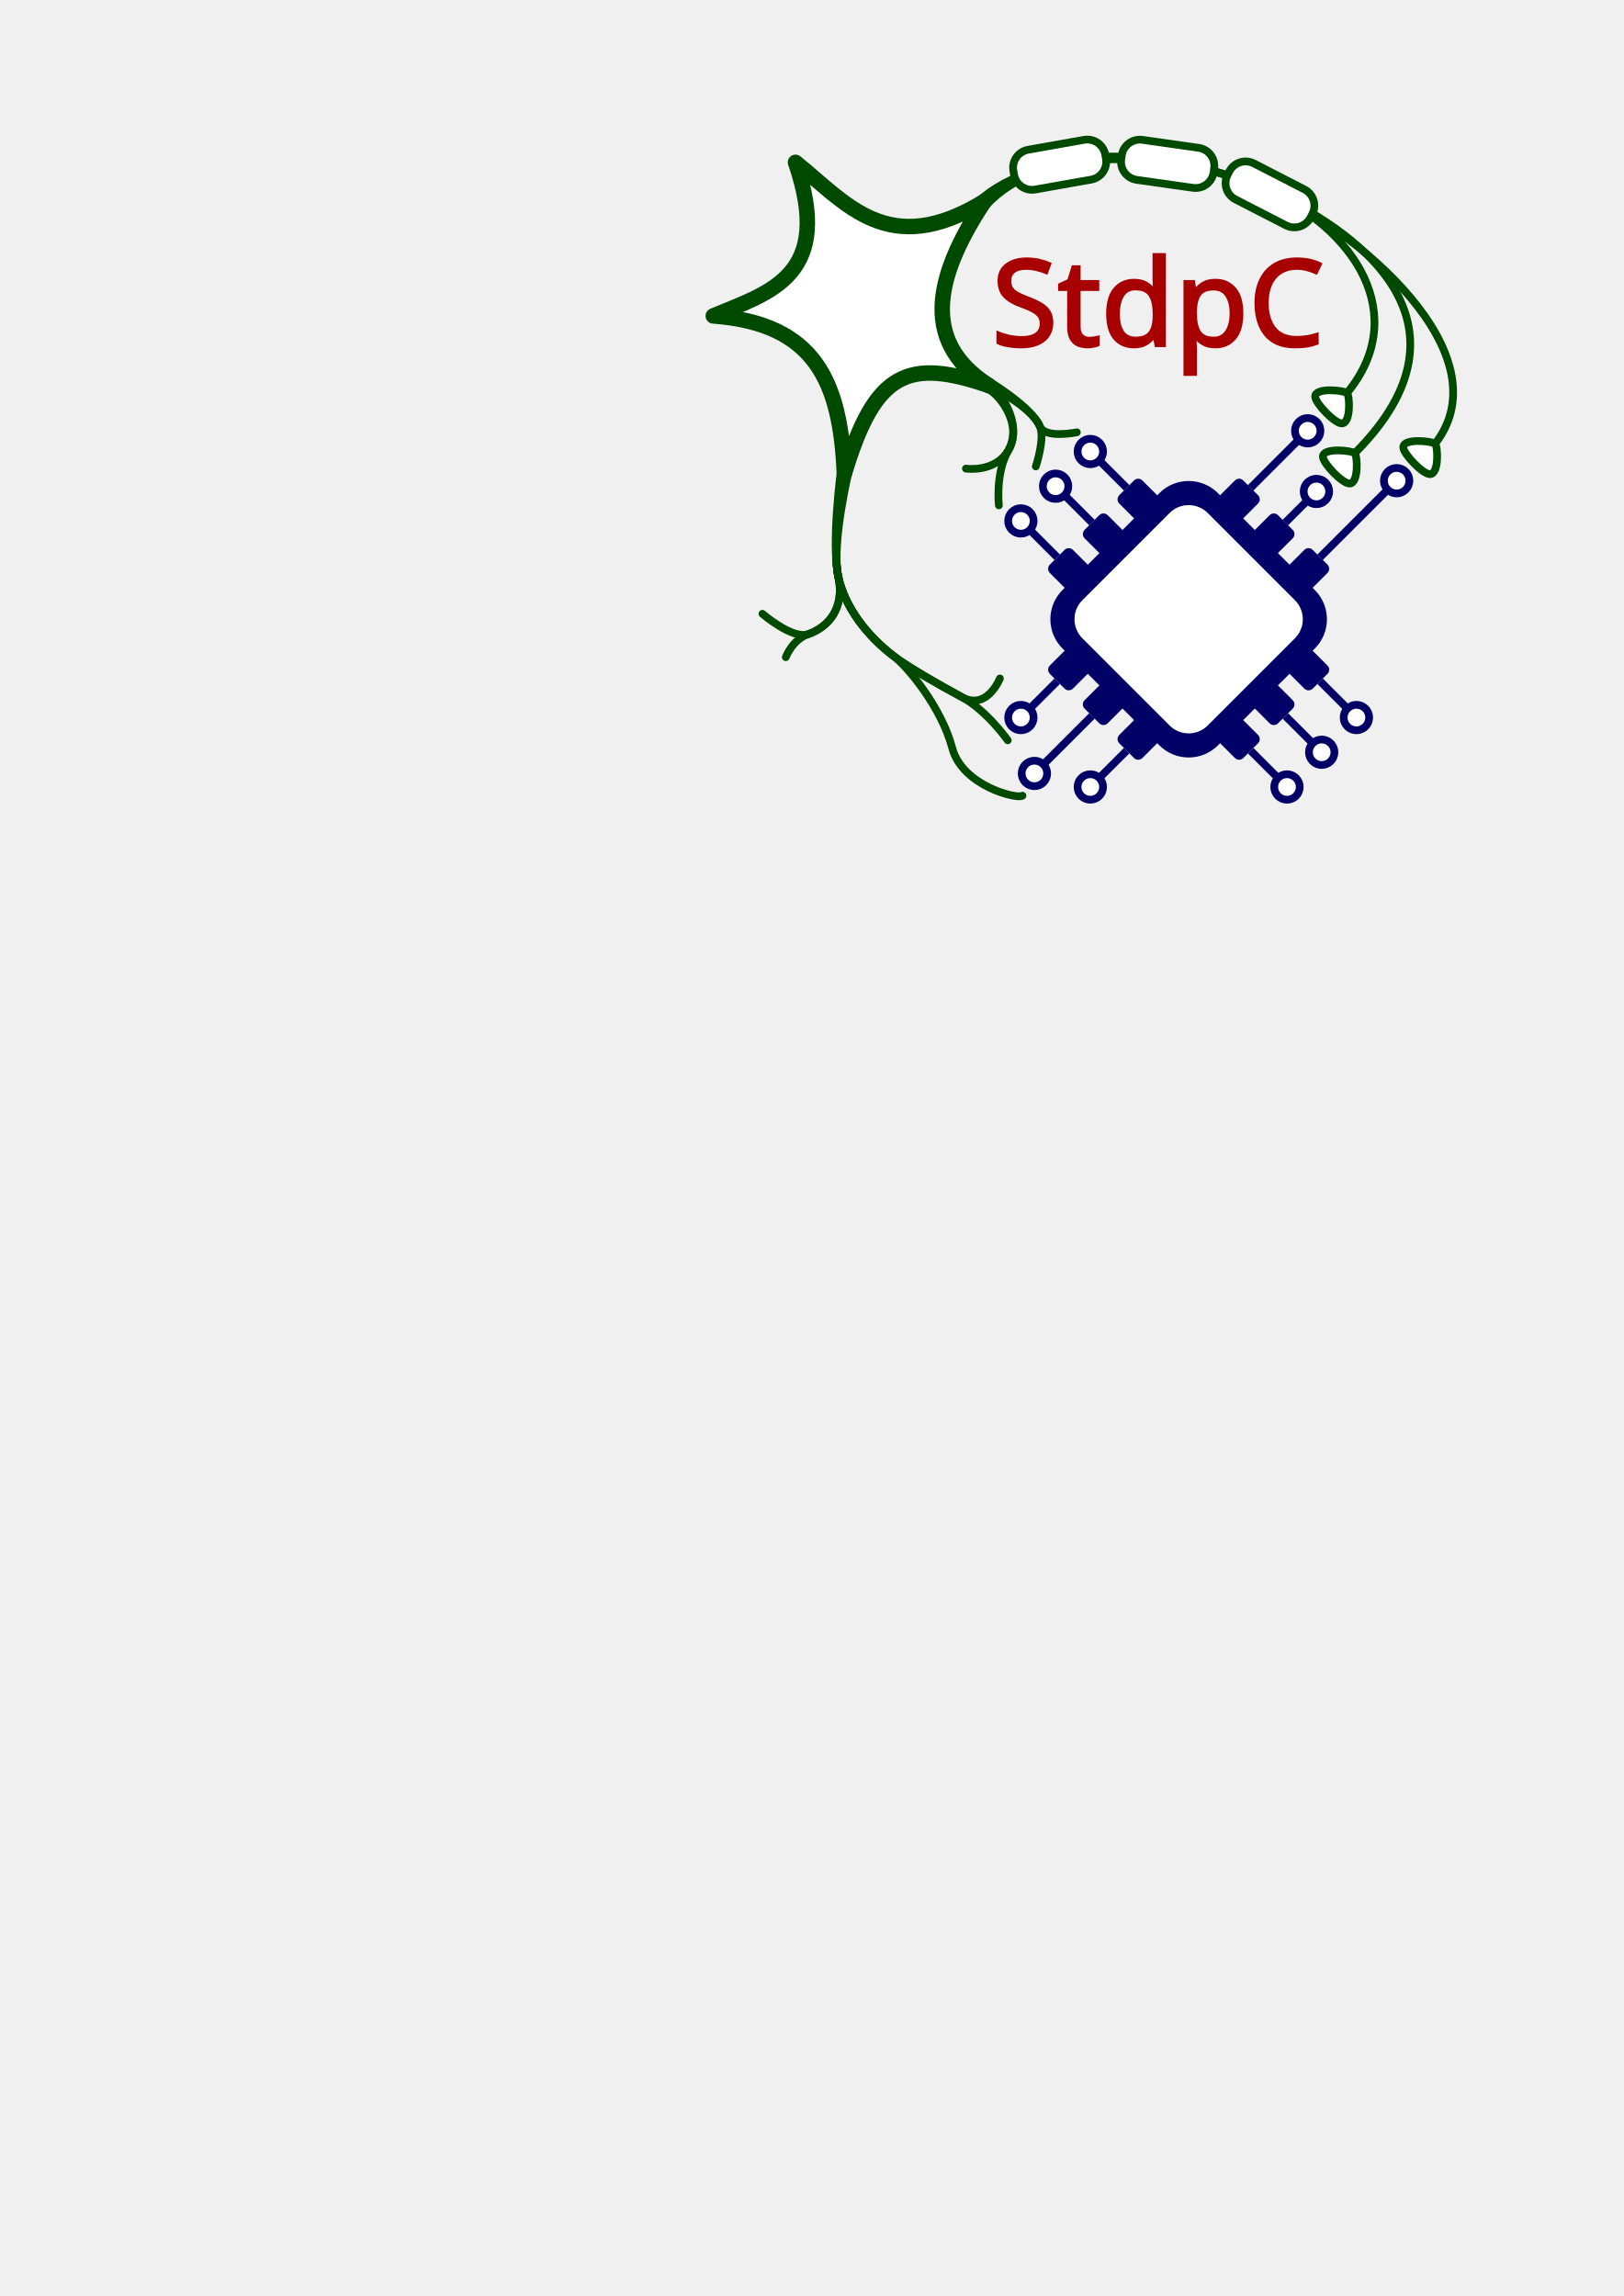
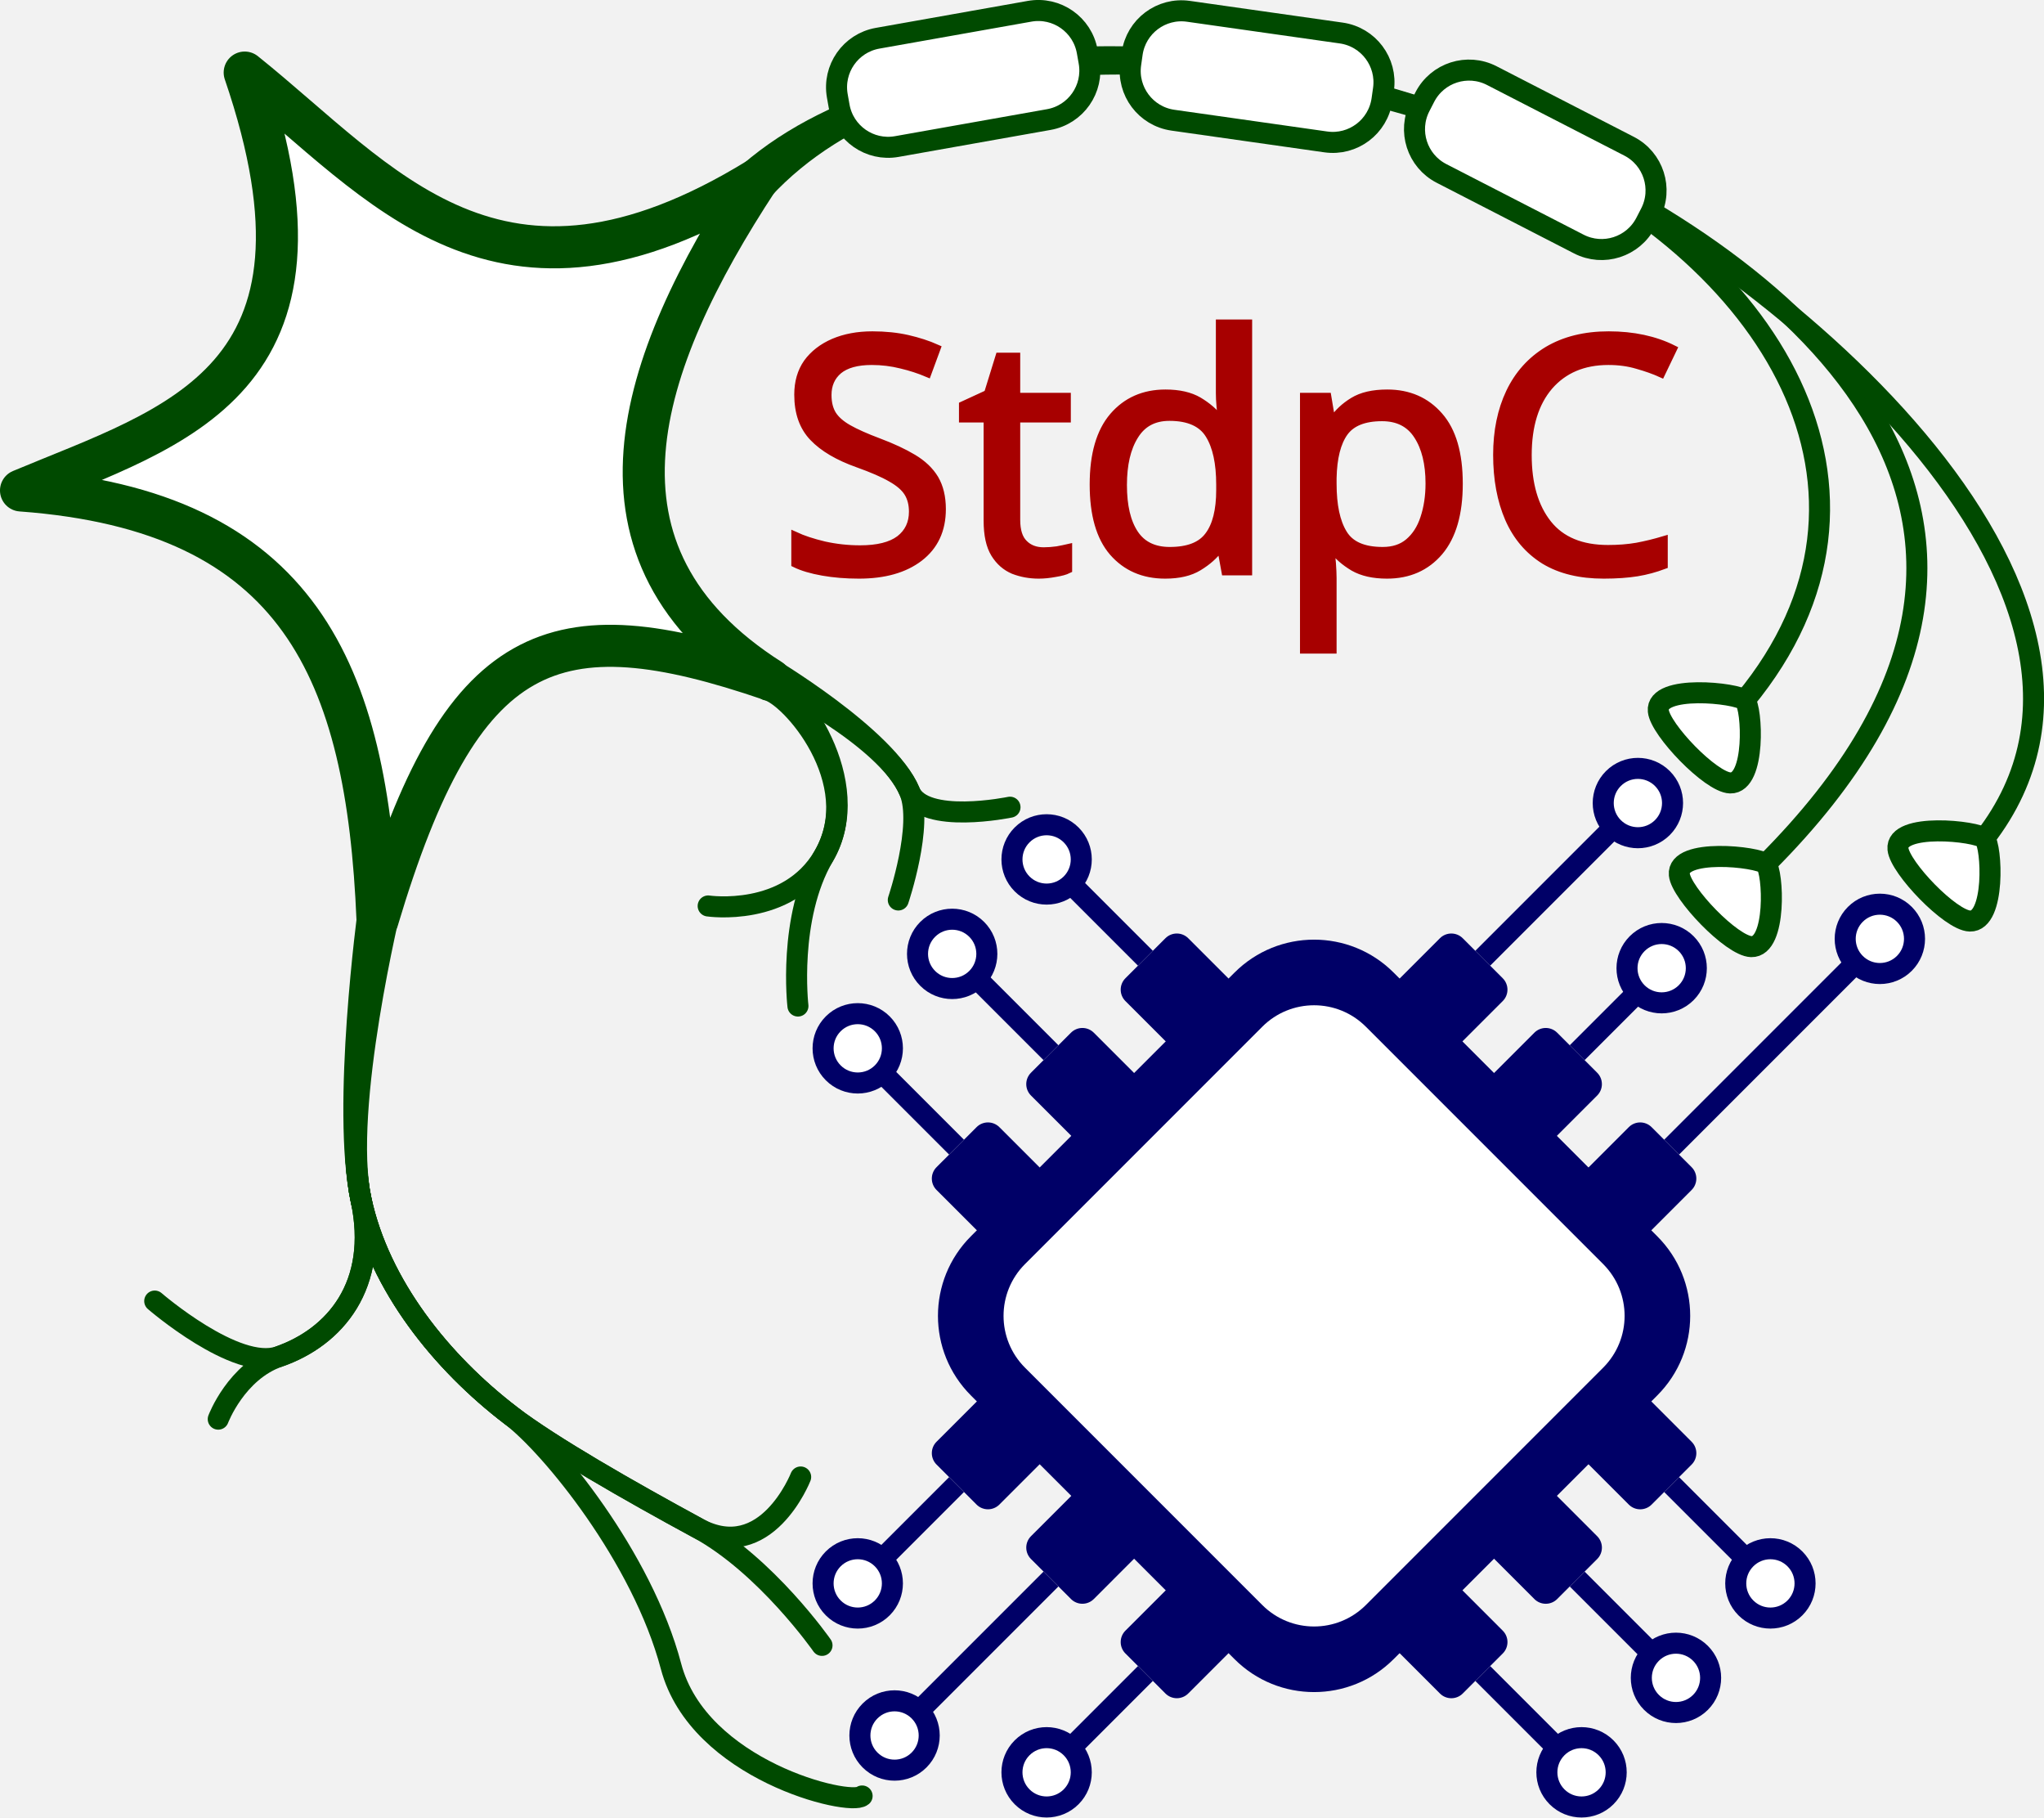
- <svg xmlns="http://www.w3.org/2000/svg" width="210mm" height="297mm" viewBox="0 0 210 297" version="1.1" id="svg8">
+ <svg xmlns="http://www.w3.org/2000/svg" width="97.188mm" height="86.393mm" viewBox="0 0 97.188 86.393" version="1.1" id="svg8">
  <defs id="defs2" />
-   <g id="layer1">
-     <g id="g1123" transform="rotate(-135,98.84736,87.46817)">
-       <rect style="fill:#000067;stroke-width:0.265;fill-opacity:1" id="rect14" width="28.426" height="28.426" x="51.033" y="117.274" ry="5.351" />
-       <rect style="fill:#ffffff;stroke-width:0.213" id="rect16" width="22.921" height="22.921" x="53.785" y="120.026" ry="3.483" />
-       <g id="g1378" style="fill:#000067;fill-opacity:1">
-         <rect style="fill:#000067;stroke-width:0.265;fill-opacity:1" id="rect18" width="4.224" height="4.537" x="63.134" y="113.796" ry="0.767" />
-         <rect style="fill:#000067;stroke-width:0.265;fill-opacity:1" id="rect22" width="4.224" height="4.537" x="69.484" y="113.796" ry="0.767" />
-         <rect style="fill:#000067;stroke-width:0.265;fill-opacity:1" id="rect24" width="4.224" height="4.537" x="56.784" y="113.796" ry="0.767" />
-         <rect style="fill:#000067;stroke-width:0.265;fill-opacity:1" id="rect858" width="4.224" height="4.537" x="63.134" y="144.641" ry="0.767" />
-         <rect style="fill:#000067;stroke-width:0.265;fill-opacity:1" id="rect860" width="4.224" height="4.537" x="69.484" y="144.641" ry="0.767" />
-         <rect style="fill:#000067;stroke-width:0.265;fill-opacity:1" id="rect862" width="4.224" height="4.537" x="56.784" y="144.641" ry="0.767" />
-         <rect style="fill:#000067;stroke-width:0.265;fill-opacity:1" id="rect868" width="4.224" height="4.537" x="129.375" y="-52.091" ry="0.767" transform="rotate(90)" />
-         <rect style="fill:#000067;stroke-width:0.265;fill-opacity:1" id="rect870" width="4.224" height="4.537" x="135.725" y="-52.091" ry="0.767" transform="rotate(90)" />
-         <rect style="fill:#000067;stroke-width:0.265;fill-opacity:1" id="rect872" width="4.224" height="4.537" x="123.025" y="-52.091" ry="0.767" transform="rotate(90)" />
-         <rect style="fill:#000067;stroke-width:0.265;fill-opacity:1" id="rect876" width="4.224" height="4.537" x="129.375" y="-82.937" ry="0.767" transform="rotate(90)" />
-         <rect style="fill:#000067;stroke-width:0.265;fill-opacity:1" id="rect878" width="4.224" height="4.537" x="135.725" y="-82.937" ry="0.767" transform="rotate(90)" />
-         <rect style="fill:#000067;stroke-width:0.265;fill-opacity:1" id="rect880" width="4.224" height="4.537" x="123.025" y="-82.937" ry="0.767" transform="rotate(90)" />
-       </g>
-       <g id="g1364" style="stroke:#000067;stroke-opacity:1">
-         <g id="g908" transform="rotate(180,65.24591,131.4869)" style="stroke:#000067;stroke-opacity:1">
-           <path style="fill:none;stroke:#000067;stroke-width:1;stroke-linecap:butt;stroke-linejoin:miter;stroke-miterlimit:4;stroke-dasharray:none;stroke-opacity:1" d="m 58.896,113.796 v -8.814" id="path904" />
-           <circle style="fill:#ffffff;stroke:#000067;stroke-width:1;stroke-linejoin:round;stroke-miterlimit:4;stroke-dasharray:none;stroke-opacity:1" id="circle906" cx="58.896" cy="103.363" r="1.648" />
+   <g id="layer1" transform="translate(-91.25145,-17.55171)">
+     <rect style="fill:#f2f2f2;stroke:none;stroke-width:0.32;stroke-linecap:round;stroke-linejoin:round;stroke-miterlimit:4;stroke-dasharray:none;stroke-opacity:1" id="rect915" width="97.188" height="86.393" x="91.251" y="17.552" ry="0" />
+     <g id="g1008">
+       <g id="g1123" transform="rotate(-135,98.84736,87.46817)">
+         <rect style="fill:#000067;fill-opacity:1;stroke-width:0.265" id="rect14" width="28.426" height="28.426" x="51.033" y="117.274" ry="5.351" />
+         <rect style="fill:#ffffff;stroke-width:0.213" id="rect16" width="22.921" height="22.921" x="53.785" y="120.026" ry="3.483" />
+         <g id="g1378" style="fill:#000067;fill-opacity:1">
+           <rect style="fill:#000067;fill-opacity:1;stroke-width:0.265" id="rect18" width="4.224" height="4.537" x="63.134" y="113.796" ry="0.767" />
+           <rect style="fill:#000067;fill-opacity:1;stroke-width:0.265" id="rect22" width="4.224" height="4.537" x="69.484" y="113.796" ry="0.767" />
+           <rect style="fill:#000067;fill-opacity:1;stroke-width:0.265" id="rect24" width="4.224" height="4.537" x="56.784" y="113.796" ry="0.767" />
+           <rect style="fill:#000067;fill-opacity:1;stroke-width:0.265" id="rect858" width="4.224" height="4.537" x="63.134" y="144.641" ry="0.767" />
+           <rect style="fill:#000067;fill-opacity:1;stroke-width:0.265" id="rect860" width="4.224" height="4.537" x="69.484" y="144.641" ry="0.767" />
+           <rect style="fill:#000067;fill-opacity:1;stroke-width:0.265" id="rect862" width="4.224" height="4.537" x="56.784" y="144.641" ry="0.767" />
+           <rect style="fill:#000067;fill-opacity:1;stroke-width:0.265" id="rect868" width="4.224" height="4.537" x="129.375" y="-52.091" ry="0.767" transform="rotate(90)" />
+           <rect style="fill:#000067;fill-opacity:1;stroke-width:0.265" id="rect870" width="4.224" height="4.537" x="135.725" y="-52.091" ry="0.767" transform="rotate(90)" />
+           <rect style="fill:#000067;fill-opacity:1;stroke-width:0.265" id="rect872" width="4.224" height="4.537" x="123.025" y="-52.091" ry="0.767" transform="rotate(90)" />
+           <rect style="fill:#000067;fill-opacity:1;stroke-width:0.265" id="rect876" width="4.224" height="4.537" x="129.375" y="-82.937" ry="0.767" transform="rotate(90)" />
+           <rect style="fill:#000067;fill-opacity:1;stroke-width:0.265" id="rect878" width="4.224" height="4.537" x="135.725" y="-82.937" ry="0.767" transform="rotate(90)" />
+           <rect style="fill:#000067;fill-opacity:1;stroke-width:0.265" id="rect880" width="4.224" height="4.537" x="123.025" y="-82.937" ry="0.767" transform="rotate(90)" />
        </g>
-         <g id="g914" transform="rotate(180,62.07091,131.4869)" style="stroke:#000067;stroke-opacity:1">
-           <path style="fill:none;stroke:#000067;stroke-width:1;stroke-linecap:butt;stroke-linejoin:miter;stroke-miterlimit:4;stroke-dasharray:none;stroke-opacity:1" d="m 58.896,113.796 v -4.062" id="path910" />
-           <circle style="fill:#ffffff;stroke:#000067;stroke-width:1;stroke-linejoin:round;stroke-miterlimit:4;stroke-dasharray:none;stroke-opacity:1" id="circle912" cx="58.896" cy="108.114" r="1.648" />
+         <g id="g1364" style="stroke:#000067;stroke-opacity:1">
+           <g id="g908" transform="rotate(180,65.24591,131.4869)" style="stroke:#000067;stroke-opacity:1">
+             <path style="fill:none;stroke:#000067;stroke-width:1;stroke-linecap:butt;stroke-linejoin:miter;stroke-miterlimit:4;stroke-dasharray:none;stroke-opacity:1" d="m 58.896,113.796 v -8.814" id="path904" />
+             <circle style="fill:#ffffff;stroke:#000067;stroke-width:1;stroke-linejoin:round;stroke-miterlimit:4;stroke-dasharray:none;stroke-opacity:1" id="circle906" cx="58.896" cy="103.363" r="1.648" />
+           </g>
+           <g id="g914" transform="rotate(180,62.07091,131.4869)" style="stroke:#000067;stroke-opacity:1">
+             <path style="fill:none;stroke:#000067;stroke-width:1;stroke-linecap:butt;stroke-linejoin:miter;stroke-miterlimit:4;stroke-dasharray:none;stroke-opacity:1" d="m 58.896,113.796 v -4.062" id="path910" />
+             <circle style="fill:#ffffff;stroke:#000067;stroke-width:1;stroke-linejoin:round;stroke-miterlimit:4;stroke-dasharray:none;stroke-opacity:1" id="circle912" cx="58.896" cy="108.114" r="1.648" />
+           </g>
+           <g id="g920" transform="rotate(180,58.89591,131.4869)" style="stroke:#000067;stroke-opacity:1">
+             <path style="fill:none;stroke:#000067;stroke-width:1;stroke-linecap:butt;stroke-linejoin:miter;stroke-miterlimit:4;stroke-dasharray:none;stroke-opacity:1" d="M 58.896,113.796 V 101.411" id="path916" />
+             <circle style="fill:#ffffff;stroke:#000067;stroke-width:1;stroke-linejoin:round;stroke-miterlimit:4;stroke-dasharray:none;stroke-opacity:1" id="circle918" cx="58.896" cy="99.792" r="1.648" />
+           </g>
+           <g id="g926" transform="rotate(-90,67.14047,129.5924)" style="stroke:#000067;stroke-opacity:1">
+             <path style="fill:none;stroke:#000067;stroke-width:1;stroke-linecap:butt;stroke-linejoin:miter;stroke-miterlimit:4;stroke-dasharray:none;stroke-opacity:1" d="m 58.896,110.006 v -5.024" id="path922" />
+             <circle style="fill:#ffffff;stroke:#000067;stroke-width:1;stroke-linejoin:round;stroke-miterlimit:4;stroke-dasharray:none;stroke-opacity:1" id="circle924" cx="58.896" cy="103.363" r="1.648" />
+           </g>
+           <g id="g932" transform="rotate(-90,63.96547,126.4174)" style="stroke:#000067;stroke-opacity:1">
+             <path style="fill:none;stroke:#000067;stroke-width:1;stroke-linecap:butt;stroke-linejoin:miter;stroke-miterlimit:4;stroke-dasharray:none;stroke-opacity:1" d="m 58.896,110.006 v -5.024" id="path928" />
+             <circle style="fill:#ffffff;stroke:#000067;stroke-width:1;stroke-linejoin:round;stroke-miterlimit:4;stroke-dasharray:none;stroke-opacity:1" id="circle930" cx="58.896" cy="103.363" r="1.648" />
+           </g>
+           <g id="g938" transform="rotate(-90,60.79046,123.2424)" style="stroke:#000067;stroke-opacity:1">
+             <path style="fill:none;stroke:#000067;stroke-width:1;stroke-linecap:butt;stroke-linejoin:miter;stroke-miterlimit:4;stroke-dasharray:none;stroke-opacity:1" d="m 58.896,110.006 v -5.024" id="path934" />
+             <circle style="fill:#ffffff;stroke:#000067;stroke-width:1;stroke-linejoin:round;stroke-miterlimit:4;stroke-dasharray:none;stroke-opacity:1" id="circle936" cx="58.896" cy="103.363" r="1.648" />
+           </g>
+           <g id="g989" transform="rotate(90,63.35135,129.5924)" style="stroke:#000067;stroke-opacity:1">
+             <path style="fill:none;stroke:#000067;stroke-width:1;stroke-linecap:butt;stroke-linejoin:miter;stroke-miterlimit:4;stroke-dasharray:none;stroke-opacity:1" d="m 58.896,110.006 v -5.024" id="path985" />
+             <circle style="fill:#ffffff;stroke:#000067;stroke-width:1;stroke-linejoin:round;stroke-miterlimit:4;stroke-dasharray:none;stroke-opacity:1" id="circle987" cx="58.896" cy="103.363" r="1.648" />
+           </g>
+           <g id="g995" transform="rotate(90,60.17636,132.7674)" style="stroke:#000067;stroke-opacity:1">
+             <path style="fill:none;stroke:#000067;stroke-width:1;stroke-linecap:butt;stroke-linejoin:miter;stroke-miterlimit:4;stroke-dasharray:none;stroke-opacity:1" d="m 58.896,110.006 v -5.024" id="path991" />
+             <circle style="fill:#ffffff;stroke:#000067;stroke-width:1;stroke-linejoin:round;stroke-miterlimit:4;stroke-dasharray:none;stroke-opacity:1" id="circle993" cx="58.896" cy="103.363" r="1.648" />
+           </g>
+           <g id="g1001" transform="rotate(90,57.00135,135.9424)" style="stroke:#000067;stroke-opacity:1">
+             <path style="fill:none;stroke:#000067;stroke-width:1;stroke-linecap:butt;stroke-linejoin:miter;stroke-miterlimit:4;stroke-dasharray:none;stroke-opacity:1" d="m 58.896,110.006 v -5.024" id="path997" />
+             <circle style="fill:#ffffff;stroke:#000067;stroke-width:1;stroke-linejoin:round;stroke-miterlimit:4;stroke-dasharray:none;stroke-opacity:1" id="circle999" cx="58.896" cy="103.363" r="1.648" />
+           </g>
+           <g id="g1015" transform="translate(1.1920929e-6,3.789109)" style="stroke:#000067;stroke-opacity:1">
+             <path style="fill:none;stroke:#000067;stroke-width:1;stroke-linecap:butt;stroke-linejoin:miter;stroke-miterlimit:4;stroke-dasharray:none;stroke-opacity:1" d="m 58.896,110.006 v -5.024" id="path1011" />
+             <circle style="fill:#ffffff;stroke:#000067;stroke-width:1;stroke-linejoin:round;stroke-miterlimit:4;stroke-dasharray:none;stroke-opacity:1" id="circle1013" cx="58.896" cy="103.363" r="1.648" />
+           </g>
+           <g id="g1021" transform="translate(6.350011,3.789099)" style="stroke:#000067;stroke-opacity:1">
+             <path style="fill:none;stroke:#000067;stroke-width:1;stroke-linecap:butt;stroke-linejoin:miter;stroke-miterlimit:4;stroke-dasharray:none;stroke-opacity:1" d="m 58.896,110.006 -6e-6,-8.902" id="path1017" />
+             <circle style="fill:#ffffff;stroke:#000067;stroke-width:1;stroke-linejoin:round;stroke-miterlimit:4;stroke-dasharray:none;stroke-opacity:1" id="circle1019" cx="58.896" cy="99.488" r="1.648" />
+           </g>
+           <g id="g1027" transform="translate(12.70001,3.789099)" style="stroke:#000067;stroke-opacity:1">
+             <path style="fill:none;stroke:#000067;stroke-width:1;stroke-linecap:butt;stroke-linejoin:miter;stroke-miterlimit:4;stroke-dasharray:none;stroke-opacity:1" d="m 58.896,110.006 v -5.024" id="path1023" />
+             <circle style="fill:#ffffff;stroke:#000067;stroke-width:1;stroke-linejoin:round;stroke-miterlimit:4;stroke-dasharray:none;stroke-opacity:1" id="circle1025" cx="58.896" cy="103.363" r="1.648" />
+           </g>
        </g>
-         <g id="g920" transform="rotate(180,58.89591,131.4869)" style="stroke:#000067;stroke-opacity:1">
-           <path style="fill:none;stroke:#000067;stroke-width:1;stroke-linecap:butt;stroke-linejoin:miter;stroke-miterlimit:4;stroke-dasharray:none;stroke-opacity:1" d="M 58.896,113.796 V 101.411" id="path916" />
-           <circle style="fill:#ffffff;stroke:#000067;stroke-width:1;stroke-linejoin:round;stroke-miterlimit:4;stroke-dasharray:none;stroke-opacity:1" id="circle918" cx="58.896" cy="99.792" r="1.648" />
-         </g>
-         <g id="g926" transform="rotate(-90,67.14047,129.5924)" style="stroke:#000067;stroke-opacity:1">
-           <path style="fill:none;stroke:#000067;stroke-width:1;stroke-linecap:butt;stroke-linejoin:miter;stroke-miterlimit:4;stroke-dasharray:none;stroke-opacity:1" d="m 58.896,110.006 v -5.024" id="path922" />
-           <circle style="fill:#ffffff;stroke:#000067;stroke-width:1;stroke-linejoin:round;stroke-miterlimit:4;stroke-dasharray:none;stroke-opacity:1" id="circle924" cx="58.896" cy="103.363" r="1.648" />
-         </g>
-         <g id="g932" transform="rotate(-90,63.96547,126.4174)" style="stroke:#000067;stroke-opacity:1">
-           <path style="fill:none;stroke:#000067;stroke-width:1;stroke-linecap:butt;stroke-linejoin:miter;stroke-miterlimit:4;stroke-dasharray:none;stroke-opacity:1" d="m 58.896,110.006 v -5.024" id="path928" />
-           <circle style="fill:#ffffff;stroke:#000067;stroke-width:1;stroke-linejoin:round;stroke-miterlimit:4;stroke-dasharray:none;stroke-opacity:1" id="circle930" cx="58.896" cy="103.363" r="1.648" />
-         </g>
-         <g id="g938" transform="rotate(-90,60.79046,123.2424)" style="stroke:#000067;stroke-opacity:1">
-           <path style="fill:none;stroke:#000067;stroke-width:1;stroke-linecap:butt;stroke-linejoin:miter;stroke-miterlimit:4;stroke-dasharray:none;stroke-opacity:1" d="m 58.896,110.006 v -5.024" id="path934" />
-           <circle style="fill:#ffffff;stroke:#000067;stroke-width:1;stroke-linejoin:round;stroke-miterlimit:4;stroke-dasharray:none;stroke-opacity:1" id="circle936" cx="58.896" cy="103.363" r="1.648" />
-         </g>
-         <g id="g989" transform="rotate(90,63.35135,129.5924)" style="stroke:#000067;stroke-opacity:1">
-           <path style="fill:none;stroke:#000067;stroke-width:1;stroke-linecap:butt;stroke-linejoin:miter;stroke-miterlimit:4;stroke-dasharray:none;stroke-opacity:1" d="m 58.896,110.006 v -5.024" id="path985" />
-           <circle style="fill:#ffffff;stroke:#000067;stroke-width:1;stroke-linejoin:round;stroke-miterlimit:4;stroke-dasharray:none;stroke-opacity:1" id="circle987" cx="58.896" cy="103.363" r="1.648" />
-         </g>
-         <g id="g995" transform="rotate(90,60.17636,132.7674)" style="stroke:#000067;stroke-opacity:1">
-           <path style="fill:none;stroke:#000067;stroke-width:1;stroke-linecap:butt;stroke-linejoin:miter;stroke-miterlimit:4;stroke-dasharray:none;stroke-opacity:1" d="m 58.896,110.006 v -5.024" id="path991" />
-           <circle style="fill:#ffffff;stroke:#000067;stroke-width:1;stroke-linejoin:round;stroke-miterlimit:4;stroke-dasharray:none;stroke-opacity:1" id="circle993" cx="58.896" cy="103.363" r="1.648" />
-         </g>
-         <g id="g1001" transform="rotate(90,57.00135,135.9424)" style="stroke:#000067;stroke-opacity:1">
-           <path style="fill:none;stroke:#000067;stroke-width:1;stroke-linecap:butt;stroke-linejoin:miter;stroke-miterlimit:4;stroke-dasharray:none;stroke-opacity:1" d="m 58.896,110.006 v -5.024" id="path997" />
-           <circle style="fill:#ffffff;stroke:#000067;stroke-width:1;stroke-linejoin:round;stroke-miterlimit:4;stroke-dasharray:none;stroke-opacity:1" id="circle999" cx="58.896" cy="103.363" r="1.648" />
-         </g>
-         <g id="g1015" transform="translate(1.1920929e-6,3.789109)" style="stroke:#000067;stroke-opacity:1">
-           <path style="fill:none;stroke:#000067;stroke-width:1;stroke-linecap:butt;stroke-linejoin:miter;stroke-miterlimit:4;stroke-dasharray:none;stroke-opacity:1" d="m 58.896,110.006 v -5.024" id="path1011" />
-           <circle style="fill:#ffffff;stroke:#000067;stroke-width:1;stroke-linejoin:round;stroke-miterlimit:4;stroke-dasharray:none;stroke-opacity:1" id="circle1013" cx="58.896" cy="103.363" r="1.648" />
-         </g>
-         <g id="g1021" transform="translate(6.350011,3.789099)" style="stroke:#000067;stroke-opacity:1">
-           <path style="fill:none;stroke:#000067;stroke-width:1;stroke-linecap:butt;stroke-linejoin:miter;stroke-miterlimit:4;stroke-dasharray:none;stroke-opacity:1" d="m 58.896,110.006 -6e-6,-8.902" id="path1017" />
-           <circle style="fill:#ffffff;stroke:#000067;stroke-width:1;stroke-linejoin:round;stroke-miterlimit:4;stroke-dasharray:none;stroke-opacity:1" id="circle1019" cx="58.896" cy="99.488" r="1.648" />
-         </g>
-         <g id="g1027" transform="translate(12.70001,3.789099)" style="stroke:#000067;stroke-opacity:1">
-           <path style="fill:none;stroke:#000067;stroke-width:1;stroke-linecap:butt;stroke-linejoin:miter;stroke-miterlimit:4;stroke-dasharray:none;stroke-opacity:1" d="m 58.896,110.006 v -5.024" id="path1023" />
-           <circle style="fill:#ffffff;stroke:#000067;stroke-width:1;stroke-linejoin:round;stroke-miterlimit:4;stroke-dasharray:none;stroke-opacity:1" id="circle1025" cx="58.896" cy="103.363" r="1.648" />
+         <g id="g1226" style="stroke:#004a00;stroke-opacity:1">
+           <path style="fill:#ffffff;stroke:#004a00;stroke-width:2;stroke-linecap:butt;stroke-linejoin:round;stroke-miterlimit:4;stroke-dasharray:none;stroke-opacity:1" d="m 110.044,113.309 c 8.709,8.008 16.367,11.128 26.421,2.448 -3.008,7.342 -7.428,14.725 6.525,21.566 -8.292,0.917 -17.442,-0.487 -20.835,13.71 -2.143,-10.34 -6.365,-18.871 -17.261,-16.441 9.841,-4.821 11.753,-9.056 5.149,-21.282 z" id="path28" />
+           <g id="g1178" style="stroke:#004a00;stroke-opacity:1">
+             <g id="g1157" style="stroke:#004a00;stroke-opacity:1">
+               <g id="g1142" style="stroke:#004a00;stroke-opacity:1">
+                 <path style="fill:none;stroke:#004a00;stroke-width:1;stroke-linecap:round;stroke-linejoin:miter;stroke-miterlimit:4;stroke-dasharray:none;stroke-opacity:1" d="m 122.155,151.032 c 0.42,10.656 -11.638,21.552 -24.107,26.592 -12.468,5.041 -32.803,8.109 -32.803,-15.76" id="path967" />
+                 <path style="fill:#ffffff;stroke:#004a00;stroke-width:1;stroke-linecap:butt;stroke-linejoin:miter;stroke-miterlimit:4;stroke-dasharray:none;stroke-opacity:1" d="m 65.246,161.865 c -0.505,0.005 -3.175,-2.431 -2.289,-3.267 0.674,-0.636 4.149,-0.561 4.838,0 0.996,0.811 -2.043,3.261 -2.55,3.267 z" id="path969" />
+               </g>
+               <g id="g1146" style="stroke:#004a00;stroke-opacity:1">
+                 <path style="fill:none;stroke:#004a00;stroke-width:1;stroke-linecap:round;stroke-linejoin:miter;stroke-miterlimit:4;stroke-dasharray:none;stroke-opacity:1" d="m 121.631,150.818 c 0.42,10.656 -11.114,21.766 -23.582,26.807 -12.468,5.041 -25.376,1.801 -26.593,-10.965" id="path958" />
+                 <path style="fill:#ffffff;stroke:#004a00;stroke-width:1;stroke-linecap:butt;stroke-linejoin:miter;stroke-miterlimit:4;stroke-dasharray:none;stroke-opacity:1" d="m 71.455,166.66 c -0.505,0.005 -3.175,-2.431 -2.289,-3.267 0.674,-0.636 4.149,-0.561 4.838,0 0.996,0.811 -2.043,3.261 -2.55,3.267 z" id="path971" />
+               </g>
+               <g id="g1138" style="stroke:#004a00;stroke-opacity:1">
+                 <path style="fill:none;stroke:#004a00;stroke-width:1;stroke-linecap:round;stroke-linejoin:miter;stroke-miterlimit:4;stroke-dasharray:none;stroke-opacity:1" d="m 122.692,149.41 c 0.42,10.656 -12.175,23.174 -24.643,28.215 -12.468,5.041 -37.455,7.014 -39.293,-7.549" id="path973" />
+                 <path style="fill:#ffffff;stroke:#004a00;stroke-width:1;stroke-linecap:butt;stroke-linejoin:miter;stroke-miterlimit:4;stroke-dasharray:none;stroke-opacity:1" d="m 58.755,170.076 c -0.505,0.005 -3.175,-2.431 -2.289,-3.267 0.674,-0.636 4.149,-0.561 4.838,0 0.996,0.811 -2.043,3.261 -2.55,3.267 z" id="path975" />
+               </g>
+             </g>
+             <g id="g1162" style="stroke:#004a00;stroke-opacity:1">
+               <rect style="fill:#ffffff;stroke:#004a00;stroke-width:1;stroke-linecap:round;stroke-linejoin:round;stroke-miterlimit:4;stroke-dasharray:none;stroke-opacity:1" id="rect977" width="12.069" height="5.228" x="-70.307" y="186.983" ry="2.364" transform="rotate(-55.06287)" />
+               <rect style="fill:#ffffff;stroke:#004a00;stroke-width:1;stroke-linecap:round;stroke-linejoin:round;stroke-miterlimit:4;stroke-dasharray:none;stroke-opacity:1" id="rect979" width="12.069" height="5.228" x="-21.878" y="199.644" ry="2.364" transform="rotate(-36.91563)" />
+               <rect style="fill:#ffffff;stroke:#004a00;stroke-width:1;stroke-linecap:round;stroke-linejoin:round;stroke-miterlimit:4;stroke-dasharray:none;stroke-opacity:1" id="rect981" width="12.069" height="5.228" x="31.694" y="196.201" ry="2.364" transform="rotate(-17.78952)" />
+             </g>
+           </g>
+           <g id="g1190" style="stroke:#004a00;stroke-opacity:1">
+             <path style="fill:none;stroke:#004a00;stroke-width:1;stroke-linecap:round;stroke-linejoin:round;stroke-miterlimit:4;stroke-dasharray:none;stroke-opacity:1" d="m 104.895,134.591 c 0,0 -5.815,1.996 -8.428,0.92 -1.597,-0.657 -3.263,-4.024 -3.263,-4.024" id="path1035" />
+             <path style="fill:none;stroke:#004a00;stroke-width:1;stroke-linecap:round;stroke-linejoin:round;stroke-miterlimit:4;stroke-dasharray:none;stroke-opacity:1" d="m 105.505,134.932 c 0,0 -6.425,1.655 -9.038,0.579 -1.597,-0.657 -3.9,2.85 -3.9,2.85" id="path1037" />
+             <path style="fill:none;stroke:#004a00;stroke-width:1;stroke-linecap:round;stroke-linejoin:round;stroke-miterlimit:4;stroke-dasharray:none;stroke-opacity:1" d="m 104.895,134.591 c -0.914,0.63 -6.671,-0.176 -7.71,-4.14 -0.86,-3.281 -4.171,-5.903 -4.171,-5.903" id="path1039" />
+             <path style="fill:none;stroke:#004a00;stroke-width:1;stroke-linecap:round;stroke-linejoin:round;stroke-miterlimit:4;stroke-dasharray:none;stroke-opacity:1" d="m 104.69,134.121 c -0.914,0.63 -6.466,0.294 -7.505,-3.669 -0.86,-3.281 2.21,-5.559 2.21,-5.559" id="path1041" />
+           </g>
+           <g id="g1197" style="stroke:#004a00;stroke-opacity:1">
+             <path style="fill:none;stroke:#004a00;stroke-width:1;stroke-linecap:round;stroke-linejoin:round;stroke-miterlimit:4;stroke-dasharray:none;stroke-opacity:1" d="m 110.044,113.309 c 0,0 -5.119,-7.549 -8.852,-9.961 -3.498,-2.26 -8.168,-2.768 -12.296,-2.215 -2.388,0.32 -6.525,1.45 -10.063,2.5 -3.539,1.05 -8.119,0.234 -8.119,0.234" id="path1007" />
+             <path style="fill:none;stroke:#004a00;stroke-width:1;stroke-linecap:round;stroke-linejoin:round;stroke-miterlimit:4;stroke-dasharray:none;stroke-opacity:1" d="m 110.142,114.365 c 0,0 -5.217,-8.605 -8.951,-11.017 -3.498,-2.26 -8.168,-2.768 -12.296,-2.215 -2.388,0.32 -6.525,1.45 -10.063,2.5 -3.539,1.05 -1.74,5.176 -1.74,5.176" id="path1029" />
+             <path style="fill:none;stroke:#004a00;stroke-width:1;stroke-linecap:round;stroke-linejoin:round;stroke-miterlimit:4;stroke-dasharray:none;stroke-opacity:1" d="m 110.044,113.309 c 0,0 -5.119,-7.549 -8.852,-9.961 -3.498,-2.26 -8.168,-2.768 -12.296,-2.215 -2.388,0.32 -9.169,-0.345 -13.811,-3.047 -4.417,-2.571 -10.716,1.29 -10.781,2.067" id="path1031" />
+             <path style="fill:none;stroke:#004a00;stroke-width:1;stroke-linecap:round;stroke-linejoin:round;stroke-miterlimit:4;stroke-dasharray:none;stroke-opacity:1" d="m 110.699,113.348 c 0,0 -5.774,-7.588 -9.507,-10.001 -3.498,-2.26 -3.734,-5.506 -2.512,-8.03 0.94,-1.941 6.042,-2.312 6.042,-2.312" id="path1045" />
+             <path style="fill:none;stroke:#004a00;stroke-width:1;stroke-linecap:round;stroke-linejoin:round;stroke-miterlimit:4;stroke-dasharray:none;stroke-opacity:1" d="m 110.044,113.309 c 0,0 -5.119,-7.549 -8.852,-9.961 -3.498,-2.26 -3.734,-5.506 -2.512,-8.03 0.94,-1.941 -0.062,-4.146 -0.062,-4.146" id="path1047" />
+           </g>
        </g>
      </g>
-       <g id="g1226" style="stroke:#004a00;stroke-opacity:1">
-         <path style="fill:#ffffff;stroke:#004a00;stroke-width:2;stroke-linecap:butt;stroke-linejoin:round;stroke-miterlimit:4;stroke-dasharray:none;stroke-opacity:1" d="m 110.044,113.309 c 8.709,8.008 16.367,11.128 26.421,2.448 -3.008,7.342 -7.428,14.725 6.525,21.566 -8.292,0.917 -17.442,-0.487 -20.835,13.71 -2.143,-10.34 -6.365,-18.871 -17.261,-16.441 9.841,-4.821 11.753,-9.056 5.149,-21.282 z" id="path28" />
-         <g id="g1178" style="stroke:#004a00;stroke-opacity:1">
-           <g id="g1157" style="stroke:#004a00;stroke-opacity:1">
-             <g id="g1142" style="stroke:#004a00;stroke-opacity:1">
-               <path style="fill:none;stroke:#004a00;stroke-width:1;stroke-linecap:round;stroke-linejoin:miter;stroke-miterlimit:4;stroke-dasharray:none;stroke-opacity:1" d="m 122.155,151.032 c 0.42,10.656 -11.638,21.552 -24.107,26.592 -12.468,5.041 -32.803,8.109 -32.803,-15.76" id="path967" />
-               <path style="fill:#ffffff;stroke:#004a00;stroke-width:1;stroke-linecap:butt;stroke-linejoin:miter;stroke-miterlimit:4;stroke-dasharray:none;stroke-opacity:1" d="m 65.246,161.865 c -0.505,0.005 -3.175,-2.431 -2.289,-3.267 0.674,-0.636 4.149,-0.561 4.838,0 0.996,0.811 -2.043,3.261 -2.55,3.267 z" id="path969" />
-             </g>
-             <g id="g1146" style="stroke:#004a00;stroke-opacity:1">
-               <path style="fill:none;stroke:#004a00;stroke-width:1;stroke-linecap:round;stroke-linejoin:miter;stroke-miterlimit:4;stroke-dasharray:none;stroke-opacity:1" d="m 121.631,150.818 c 0.42,10.656 -11.114,21.766 -23.582,26.807 -12.468,5.041 -25.376,1.801 -26.593,-10.965" id="path958" />
-               <path style="fill:#ffffff;stroke:#004a00;stroke-width:1;stroke-linecap:butt;stroke-linejoin:miter;stroke-miterlimit:4;stroke-dasharray:none;stroke-opacity:1" d="m 71.455,166.66 c -0.505,0.005 -3.175,-2.431 -2.289,-3.267 0.674,-0.636 4.149,-0.561 4.838,0 0.996,0.811 -2.043,3.261 -2.55,3.267 z" id="path971" />
-             </g>
-             <g id="g1138" style="stroke:#004a00;stroke-opacity:1">
-               <path style="fill:none;stroke:#004a00;stroke-width:1;stroke-linecap:round;stroke-linejoin:miter;stroke-miterlimit:4;stroke-dasharray:none;stroke-opacity:1" d="m 122.692,149.41 c 0.42,10.656 -12.175,23.174 -24.643,28.215 -12.468,5.041 -37.455,7.014 -39.293,-7.549" id="path973" />
-               <path style="fill:#ffffff;stroke:#004a00;stroke-width:1;stroke-linecap:butt;stroke-linejoin:miter;stroke-miterlimit:4;stroke-dasharray:none;stroke-opacity:1" d="m 58.755,170.076 c -0.505,0.005 -3.175,-2.431 -2.289,-3.267 0.674,-0.636 4.149,-0.561 4.838,0 0.996,0.811 -2.043,3.261 -2.55,3.267 z" id="path975" />
-             </g>
-           </g>
-           <g id="g1162" style="stroke:#004a00;stroke-opacity:1">
-             <rect style="fill:#ffffff;stroke:#004a00;stroke-width:1;stroke-linecap:round;stroke-linejoin:round;stroke-miterlimit:4;stroke-dasharray:none;stroke-opacity:1" id="rect977" width="12.069" height="5.228" x="-70.307" y="186.983" ry="2.364" transform="rotate(-55.06287)" />
-             <rect style="fill:#ffffff;stroke:#004a00;stroke-width:1;stroke-linecap:round;stroke-linejoin:round;stroke-miterlimit:4;stroke-dasharray:none;stroke-opacity:1" id="rect979" width="12.069" height="5.228" x="-21.878" y="199.644" ry="2.364" transform="rotate(-36.91563)" />
-             <rect style="fill:#ffffff;stroke:#004a00;stroke-width:1;stroke-linecap:round;stroke-linejoin:round;stroke-miterlimit:4;stroke-dasharray:none;stroke-opacity:1" id="rect981" width="12.069" height="5.228" x="31.694" y="196.201" ry="2.364" transform="rotate(-17.78952)" />
-           </g>
-         </g>
-         <g id="g1190" style="stroke:#004a00;stroke-opacity:1">
-           <path style="fill:none;stroke:#004a00;stroke-width:1;stroke-linecap:round;stroke-linejoin:round;stroke-miterlimit:4;stroke-dasharray:none;stroke-opacity:1" d="m 104.895,134.591 c 0,0 -5.815,1.996 -8.428,0.92 -1.597,-0.657 -3.263,-4.024 -3.263,-4.024" id="path1035" />
-           <path style="fill:none;stroke:#004a00;stroke-width:1;stroke-linecap:round;stroke-linejoin:round;stroke-miterlimit:4;stroke-dasharray:none;stroke-opacity:1" d="m 105.505,134.932 c 0,0 -6.425,1.655 -9.038,0.579 -1.597,-0.657 -3.9,2.85 -3.9,2.85" id="path1037" />
-           <path style="fill:none;stroke:#004a00;stroke-width:1;stroke-linecap:round;stroke-linejoin:round;stroke-miterlimit:4;stroke-dasharray:none;stroke-opacity:1" d="m 104.895,134.591 c -0.914,0.63 -6.671,-0.176 -7.71,-4.14 -0.86,-3.281 -4.171,-5.903 -4.171,-5.903" id="path1039" />
-           <path style="fill:none;stroke:#004a00;stroke-width:1;stroke-linecap:round;stroke-linejoin:round;stroke-miterlimit:4;stroke-dasharray:none;stroke-opacity:1" d="m 104.69,134.121 c -0.914,0.63 -6.466,0.294 -7.505,-3.669 -0.86,-3.281 2.21,-5.559 2.21,-5.559" id="path1041" />
-         </g>
-         <g id="g1197" style="stroke:#004a00;stroke-opacity:1">
-           <path style="fill:none;stroke:#004a00;stroke-width:1;stroke-linecap:round;stroke-linejoin:round;stroke-miterlimit:4;stroke-dasharray:none;stroke-opacity:1" d="m 110.044,113.309 c 0,0 -5.119,-7.549 -8.852,-9.961 -3.498,-2.26 -8.168,-2.768 -12.296,-2.215 -2.388,0.32 -6.525,1.45 -10.063,2.5 -3.539,1.05 -8.119,0.234 -8.119,0.234" id="path1007" />
-           <path style="fill:none;stroke:#004a00;stroke-width:1;stroke-linecap:round;stroke-linejoin:round;stroke-miterlimit:4;stroke-dasharray:none;stroke-opacity:1" d="m 110.142,114.365 c 0,0 -5.217,-8.605 -8.951,-11.017 -3.498,-2.26 -8.168,-2.768 -12.296,-2.215 -2.388,0.32 -6.525,1.45 -10.063,2.5 -3.539,1.05 -1.74,5.176 -1.74,5.176" id="path1029" />
-           <path style="fill:none;stroke:#004a00;stroke-width:1;stroke-linecap:round;stroke-linejoin:round;stroke-miterlimit:4;stroke-dasharray:none;stroke-opacity:1" d="m 110.044,113.309 c 0,0 -5.119,-7.549 -8.852,-9.961 -3.498,-2.26 -8.168,-2.768 -12.296,-2.215 -2.388,0.32 -9.169,-0.345 -13.811,-3.047 -4.417,-2.571 -10.716,1.29 -10.781,2.067" id="path1031" />
-           <path style="fill:none;stroke:#004a00;stroke-width:1;stroke-linecap:round;stroke-linejoin:round;stroke-miterlimit:4;stroke-dasharray:none;stroke-opacity:1" d="m 110.699,113.348 c 0,0 -5.774,-7.588 -9.507,-10.001 -3.498,-2.26 -3.734,-5.506 -2.512,-8.03 0.94,-1.941 6.042,-2.312 6.042,-2.312" id="path1045" />
-           <path style="fill:none;stroke:#004a00;stroke-width:1;stroke-linecap:round;stroke-linejoin:round;stroke-miterlimit:4;stroke-dasharray:none;stroke-opacity:1" d="m 110.044,113.309 c 0,0 -5.119,-7.549 -8.852,-9.961 -3.498,-2.26 -3.734,-5.506 -2.512,-8.03 0.94,-1.941 -0.062,-4.146 -0.062,-4.146" id="path1047" />
-         </g>
-       </g>
+       <text xml:space="preserve" style="font-style:normal;font-variant:normal;font-weight:normal;font-stretch:normal;font-size:15.522px;line-height:1.25;font-family:'Architects Daughter';-inkscape-font-specification:'Architects Daughter, Normal';font-variant-ligatures:normal;font-variant-caps:normal;font-variant-numeric:normal;font-variant-east-asian:normal;fill:#a70000;fill-opacity:1;stroke:#a70000;stroke-width:0.365;stroke-miterlimit:4;stroke-dasharray:none;stroke-opacity:1" x="128.261" y="44.717" id="text1127">
+         <tspan id="tspan1125" x="128.261" y="44.717" style="font-style:normal;font-variant:normal;font-weight:normal;font-stretch:normal;font-size:15.522px;font-family:'Architects Daughter';-inkscape-font-specification:'Architects Daughter, Normal';font-variant-ligatures:normal;font-variant-caps:normal;font-variant-numeric:normal;font-variant-east-asian:normal;fill:#a70000;fill-opacity:1;stroke:#a70000;stroke-width:0.365;stroke-miterlimit:4;stroke-dasharray:none;stroke-opacity:1">StdpC</tspan>
+       </text>
    </g>
-     <text xml:space="preserve" style="font-style:normal;font-variant:normal;font-weight:normal;font-stretch:normal;font-size:15.522px;line-height:1.25;font-family:'Architects Daughter';-inkscape-font-specification:'Architects Daughter, Normal';font-variant-ligatures:normal;font-variant-caps:normal;font-variant-numeric:normal;font-variant-east-asian:normal;fill:#a70000;fill-opacity:1;stroke-width:0.365;stroke:#a70000;stroke-opacity:1;stroke-miterlimit:4;stroke-dasharray:none;" x="128.261" y="44.717" id="text1127">
-       <tspan id="tspan1125" x="128.261" y="44.717" style="font-style:normal;font-variant:normal;font-weight:normal;font-stretch:normal;font-size:15.522px;font-family:'Architects Daughter';-inkscape-font-specification:'Architects Daughter, Normal';font-variant-ligatures:normal;font-variant-caps:normal;font-variant-numeric:normal;font-variant-east-asian:normal;fill:#a70000;fill-opacity:1;stroke-width:0.365;stroke:#a70000;stroke-opacity:1;stroke-miterlimit:4;stroke-dasharray:none;">StdpC</tspan>
-     </text>
  </g>
</svg>
